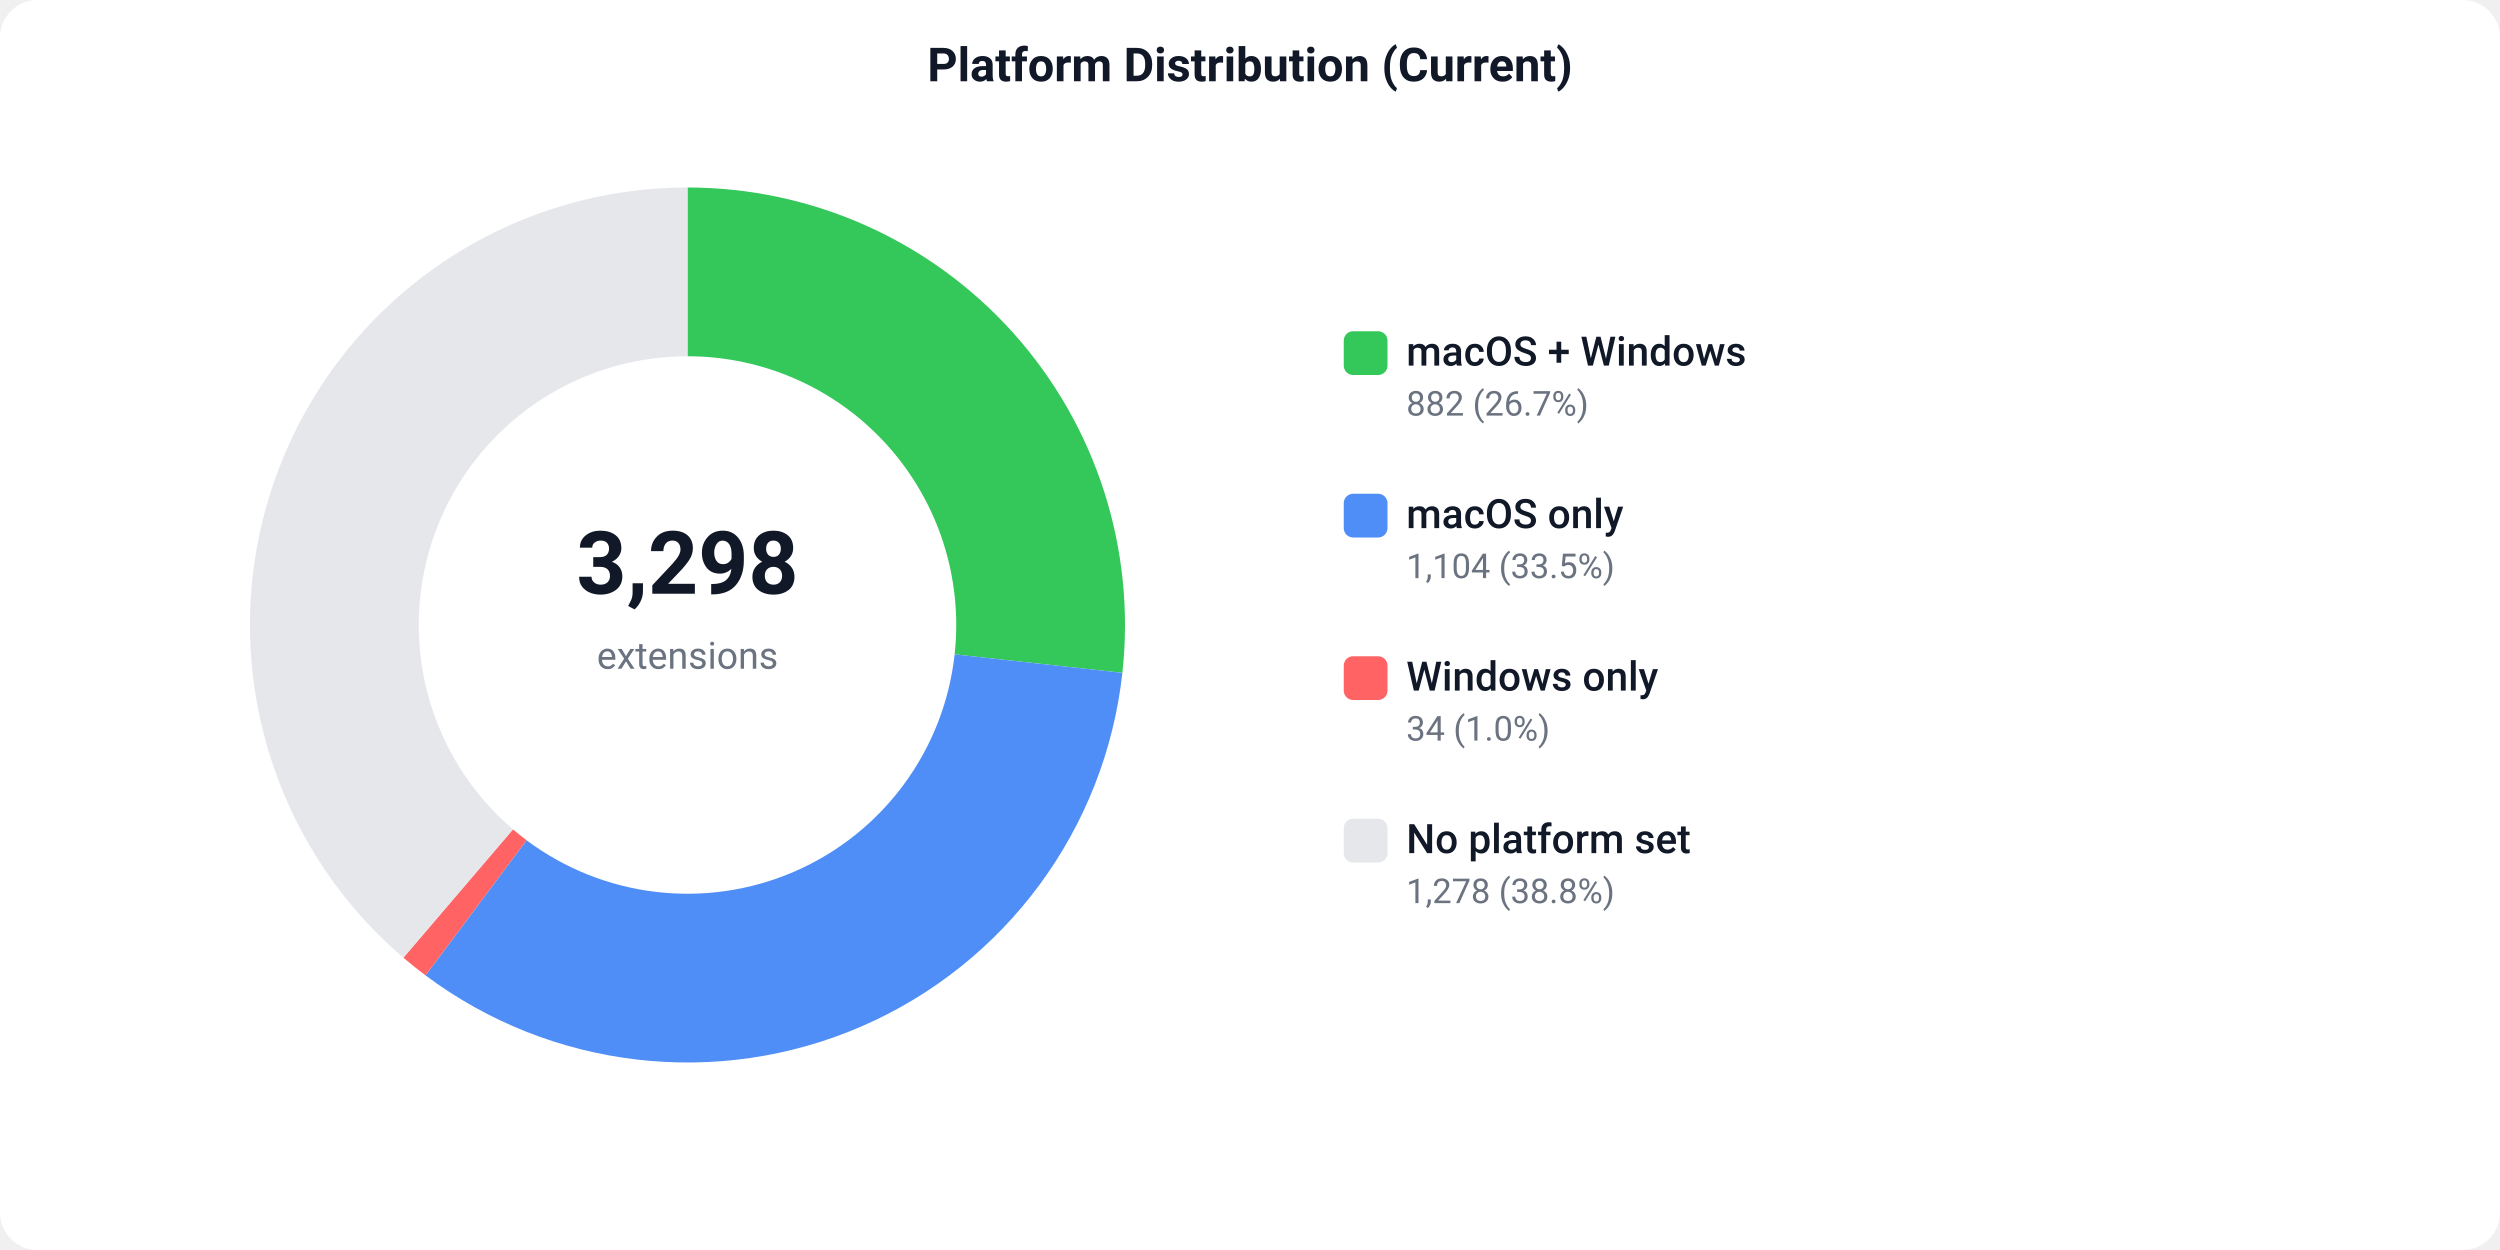
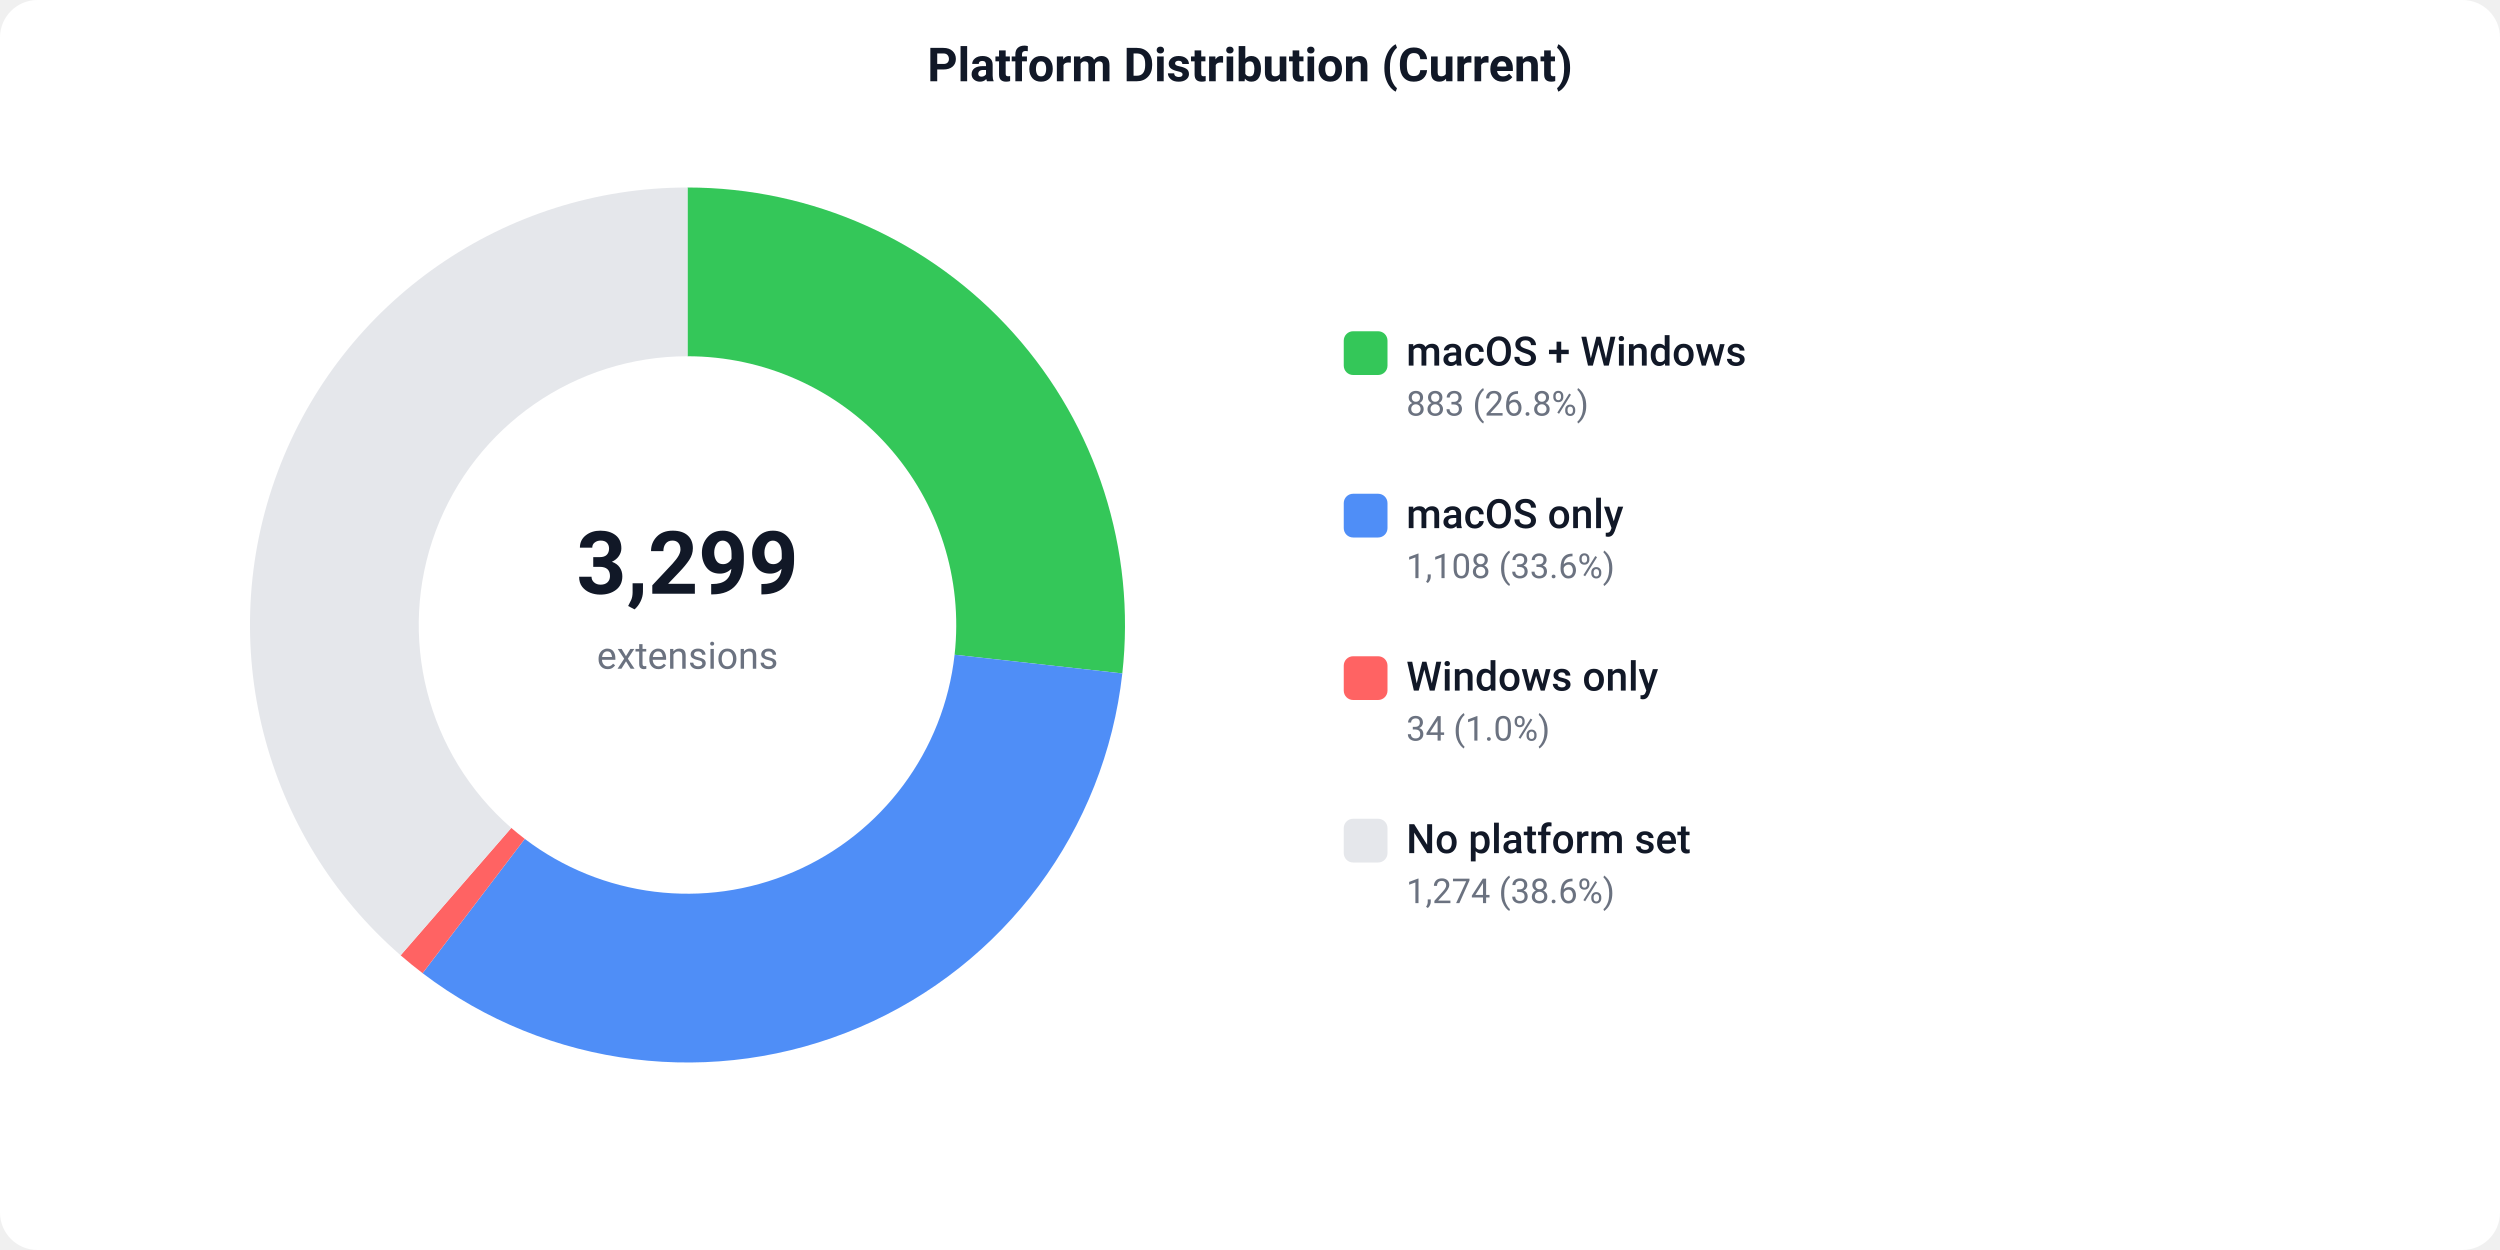
<svg xmlns="http://www.w3.org/2000/svg" width="800" height="400" viewBox="0 0 800 400">
  <defs>
    <style>text { font-family: -apple-system, BlinkMacSystemFont, 'Segoe UI', Roboto, sans-serif; }</style>
  </defs>
  <rect width="800" height="400" fill="#ffffff" rx="12" />
  <text x="400" y="26" text-anchor="middle" font-size="15" font-weight="600" fill="#111827">Platform Distribution (Current)</text>
-   <path d="M 220.00 60.00 A 140 140 0 0 1 359.16 215.31 L 305.48 209.40 A 86 86 0 0 0 220.00 114.00 Z" fill="#34C759" />
-   <path d="M 359.16 215.31 A 140 140 0 0 1 136.16 312.12 L 168.50 268.88 A 86 86 0 0 0 305.48 209.40 Z" fill="#4F8EF7" />
-   <path d="M 136.16 312.12 A 140 140 0 0 1 129.08 306.46 L 164.15 265.40 A 86 86 0 0 0 168.50 268.88 Z" fill="#FF6363" />
-   <path d="M 129.08 306.46 A 140 140 0 0 1 220.00 60.00 L 220.00 114.00 A 86 86 0 0 0 164.15 265.40 Z" fill="#e5e7eb" />
-   <text x="220" y="190" text-anchor="middle" font-size="28" font-weight="700" fill="#111827">3,298</text>
+   <path d="M 220.00 60.00 A 140 140 0 0 1 359.14 215.50 L 305.47 209.52 A 86 86 0 0 0 220.00 114.00 Z" fill="#34C759" />
+   <path d="M 359.14 215.50 A 140 140 0 0 1 135.23 311.42 L 167.93 268.44 A 86 86 0 0 0 305.47 209.52 Z" fill="#4F8EF7" />
+   <path d="M 135.23 311.42 A 140 140 0 0 1 128.20 305.70 L 163.61 264.93 A 86 86 0 0 0 167.93 268.44 Z" fill="#FF6363" />
+   <path d="M 128.20 305.70 A 140 140 0 0 1 220.00 60.00 L 220.00 114.00 A 86 86 0 0 0 163.61 264.93 Z" fill="#e5e7eb" />
+   <text x="220" y="190" text-anchor="middle" font-size="28" font-weight="700" fill="#111827">3,299</text>
  <text x="220" y="214" text-anchor="middle" font-size="12" fill="#6b7280">extensions</text>
  <rect x="430" y="106" width="14" height="14" fill="#34C759" rx="3" />
  <text x="450" y="117" font-size="13" font-weight="500" fill="#111827">macOS + Windows</text>
-   <text x="450" y="133" font-size="11" fill="#6b7280">882 (26.7%)</text>
+   <text x="450" y="133" font-size="11" fill="#6b7280">883 (26.8%)</text>
  <rect x="430" y="158" width="14" height="14" fill="#4F8EF7" rx="3" />
  <text x="450" y="169" font-size="13" font-weight="500" fill="#111827">macOS only</text>
-   <text x="450" y="185" font-size="11" fill="#6b7280">1,104 (33.5%)</text>
+   <text x="450" y="185" font-size="11" fill="#6b7280">1,108 (33.6%)</text>
  <rect x="430" y="210" width="14" height="14" fill="#FF6363" rx="3" />
  <text x="450" y="221" font-size="13" font-weight="500" fill="#111827">Windows only</text>
  <text x="450" y="237" font-size="11" fill="#6b7280">34 (1.0%)</text>
  <rect x="430" y="262" width="14" height="14" fill="#e5e7eb" rx="3" />
  <text x="450" y="273" font-size="13" font-weight="500" fill="#111827">No platform set</text>
-   <text x="450" y="289" font-size="11" fill="#6b7280">1,278 (38.8%)</text>
+   <text x="450" y="289" font-size="11" fill="#6b7280">1,274 (38.6%)</text>
</svg>
